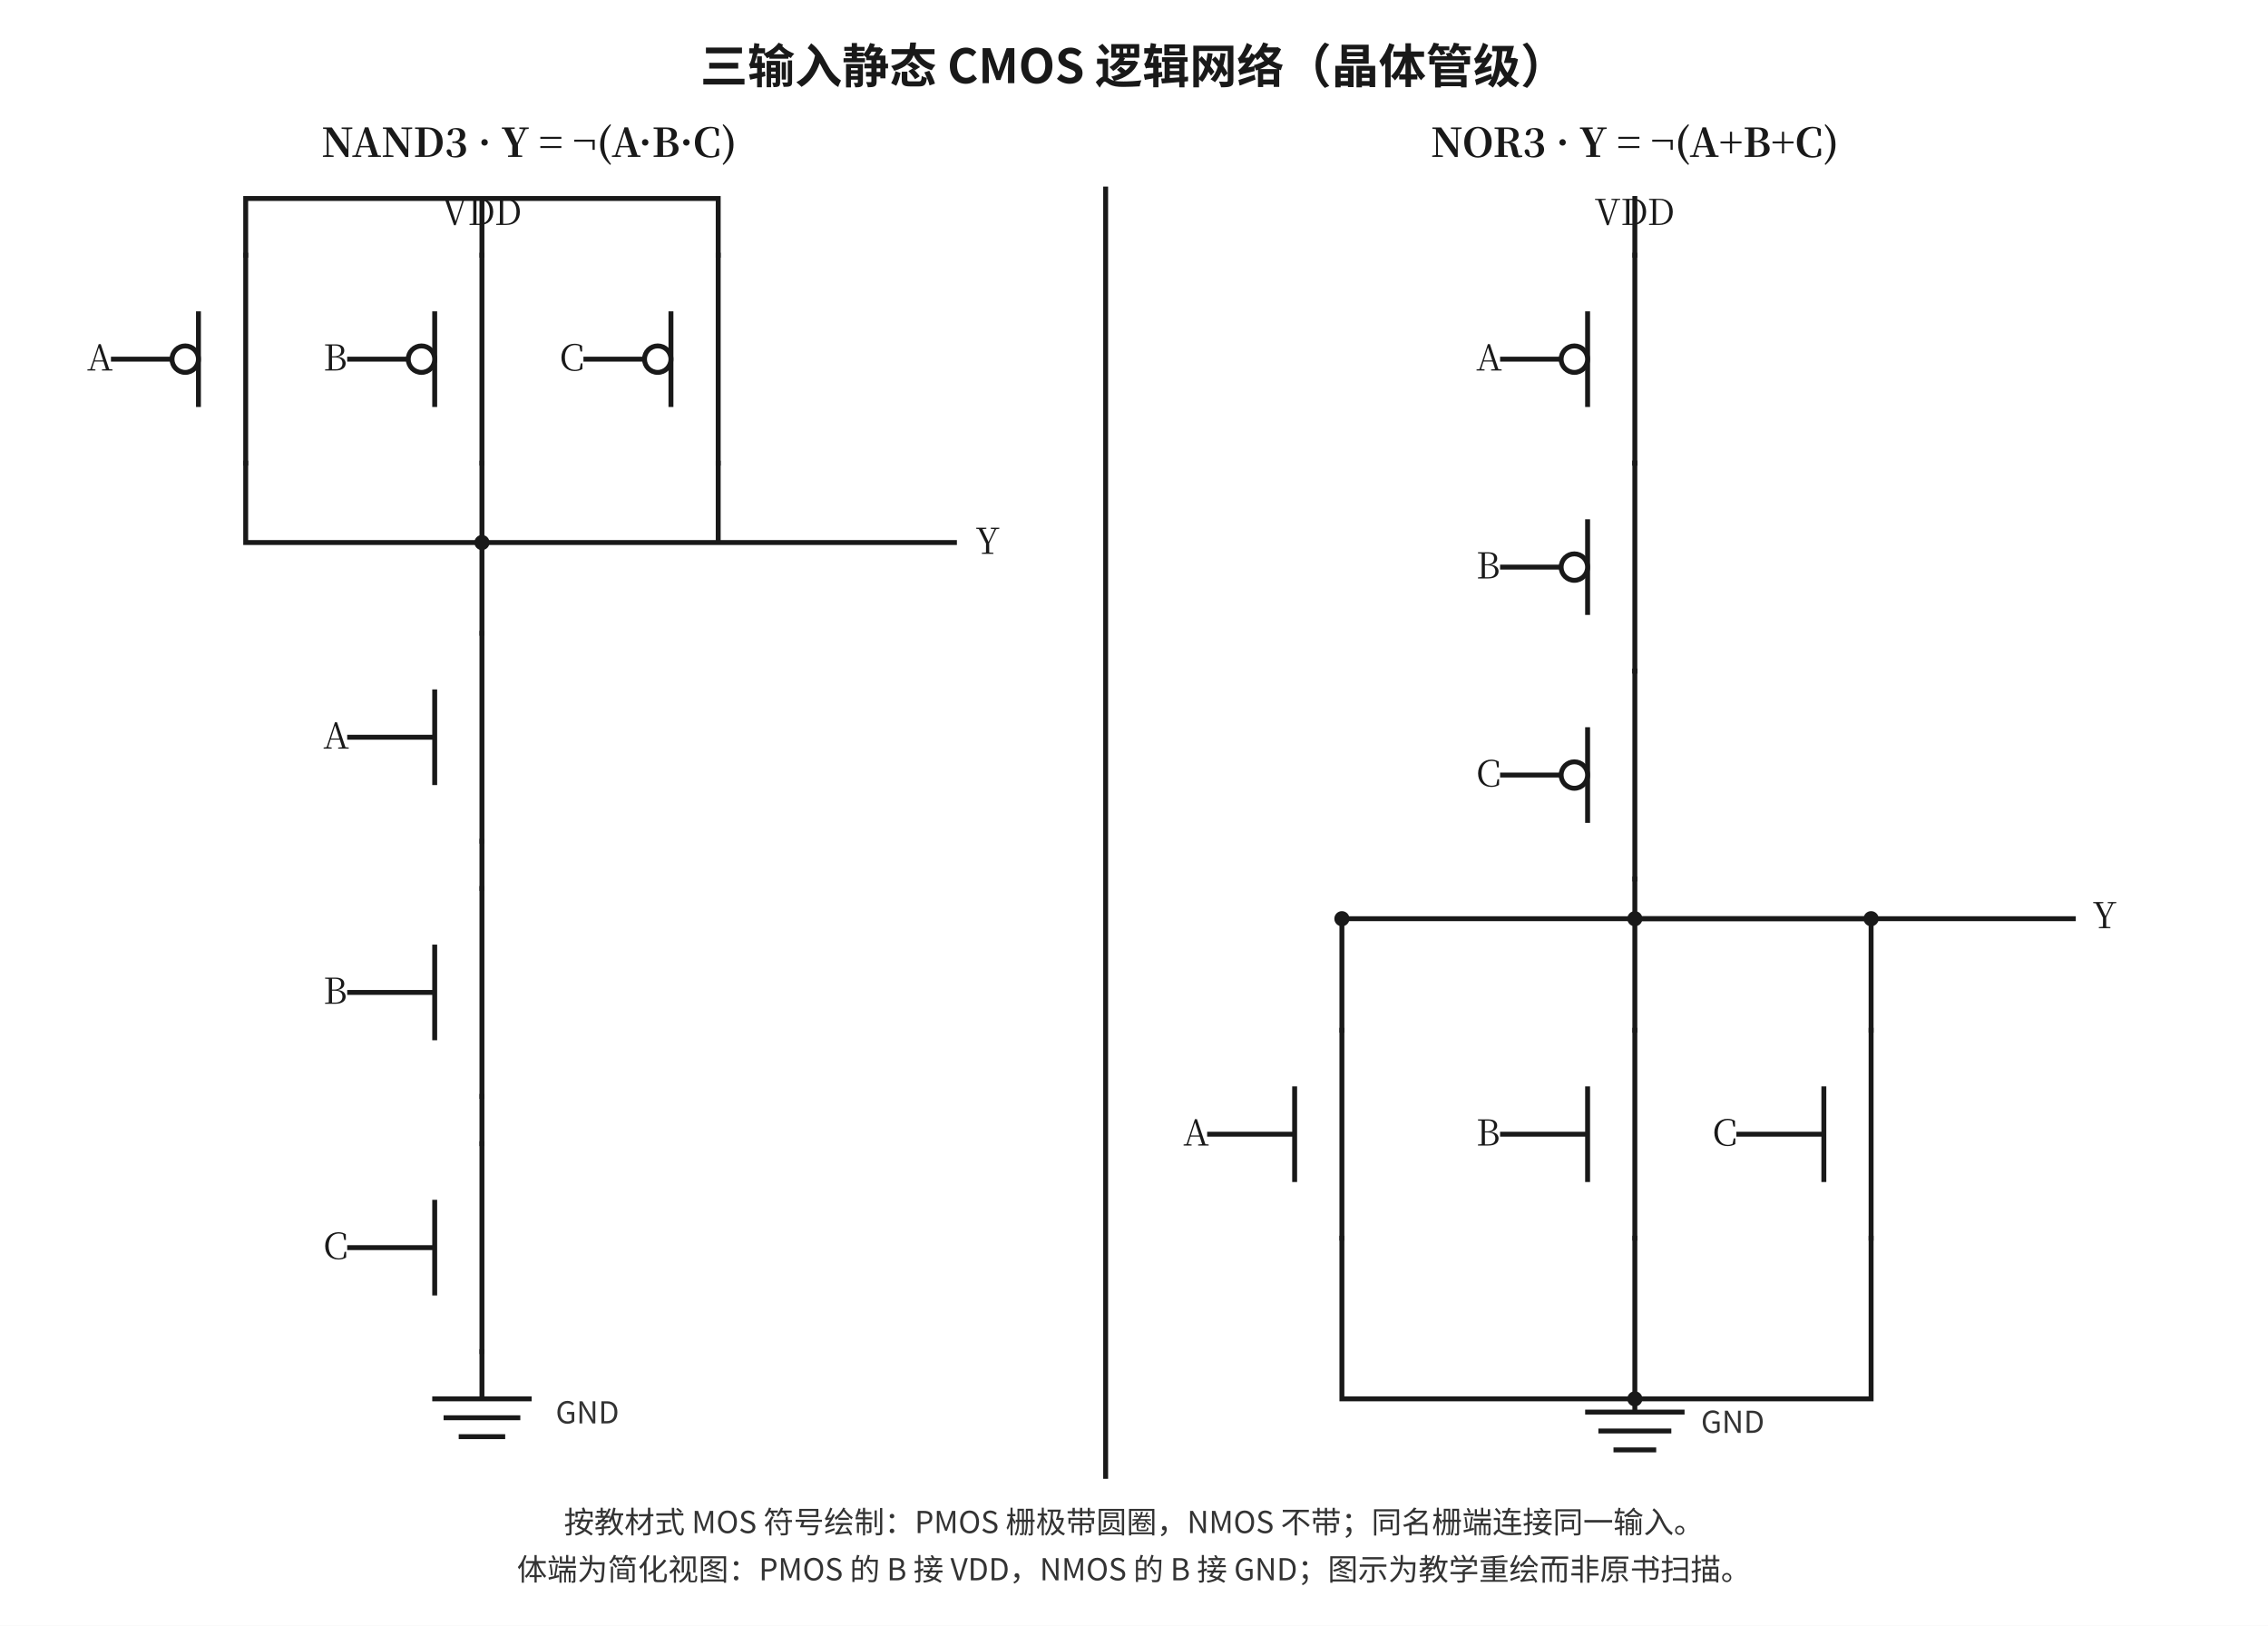
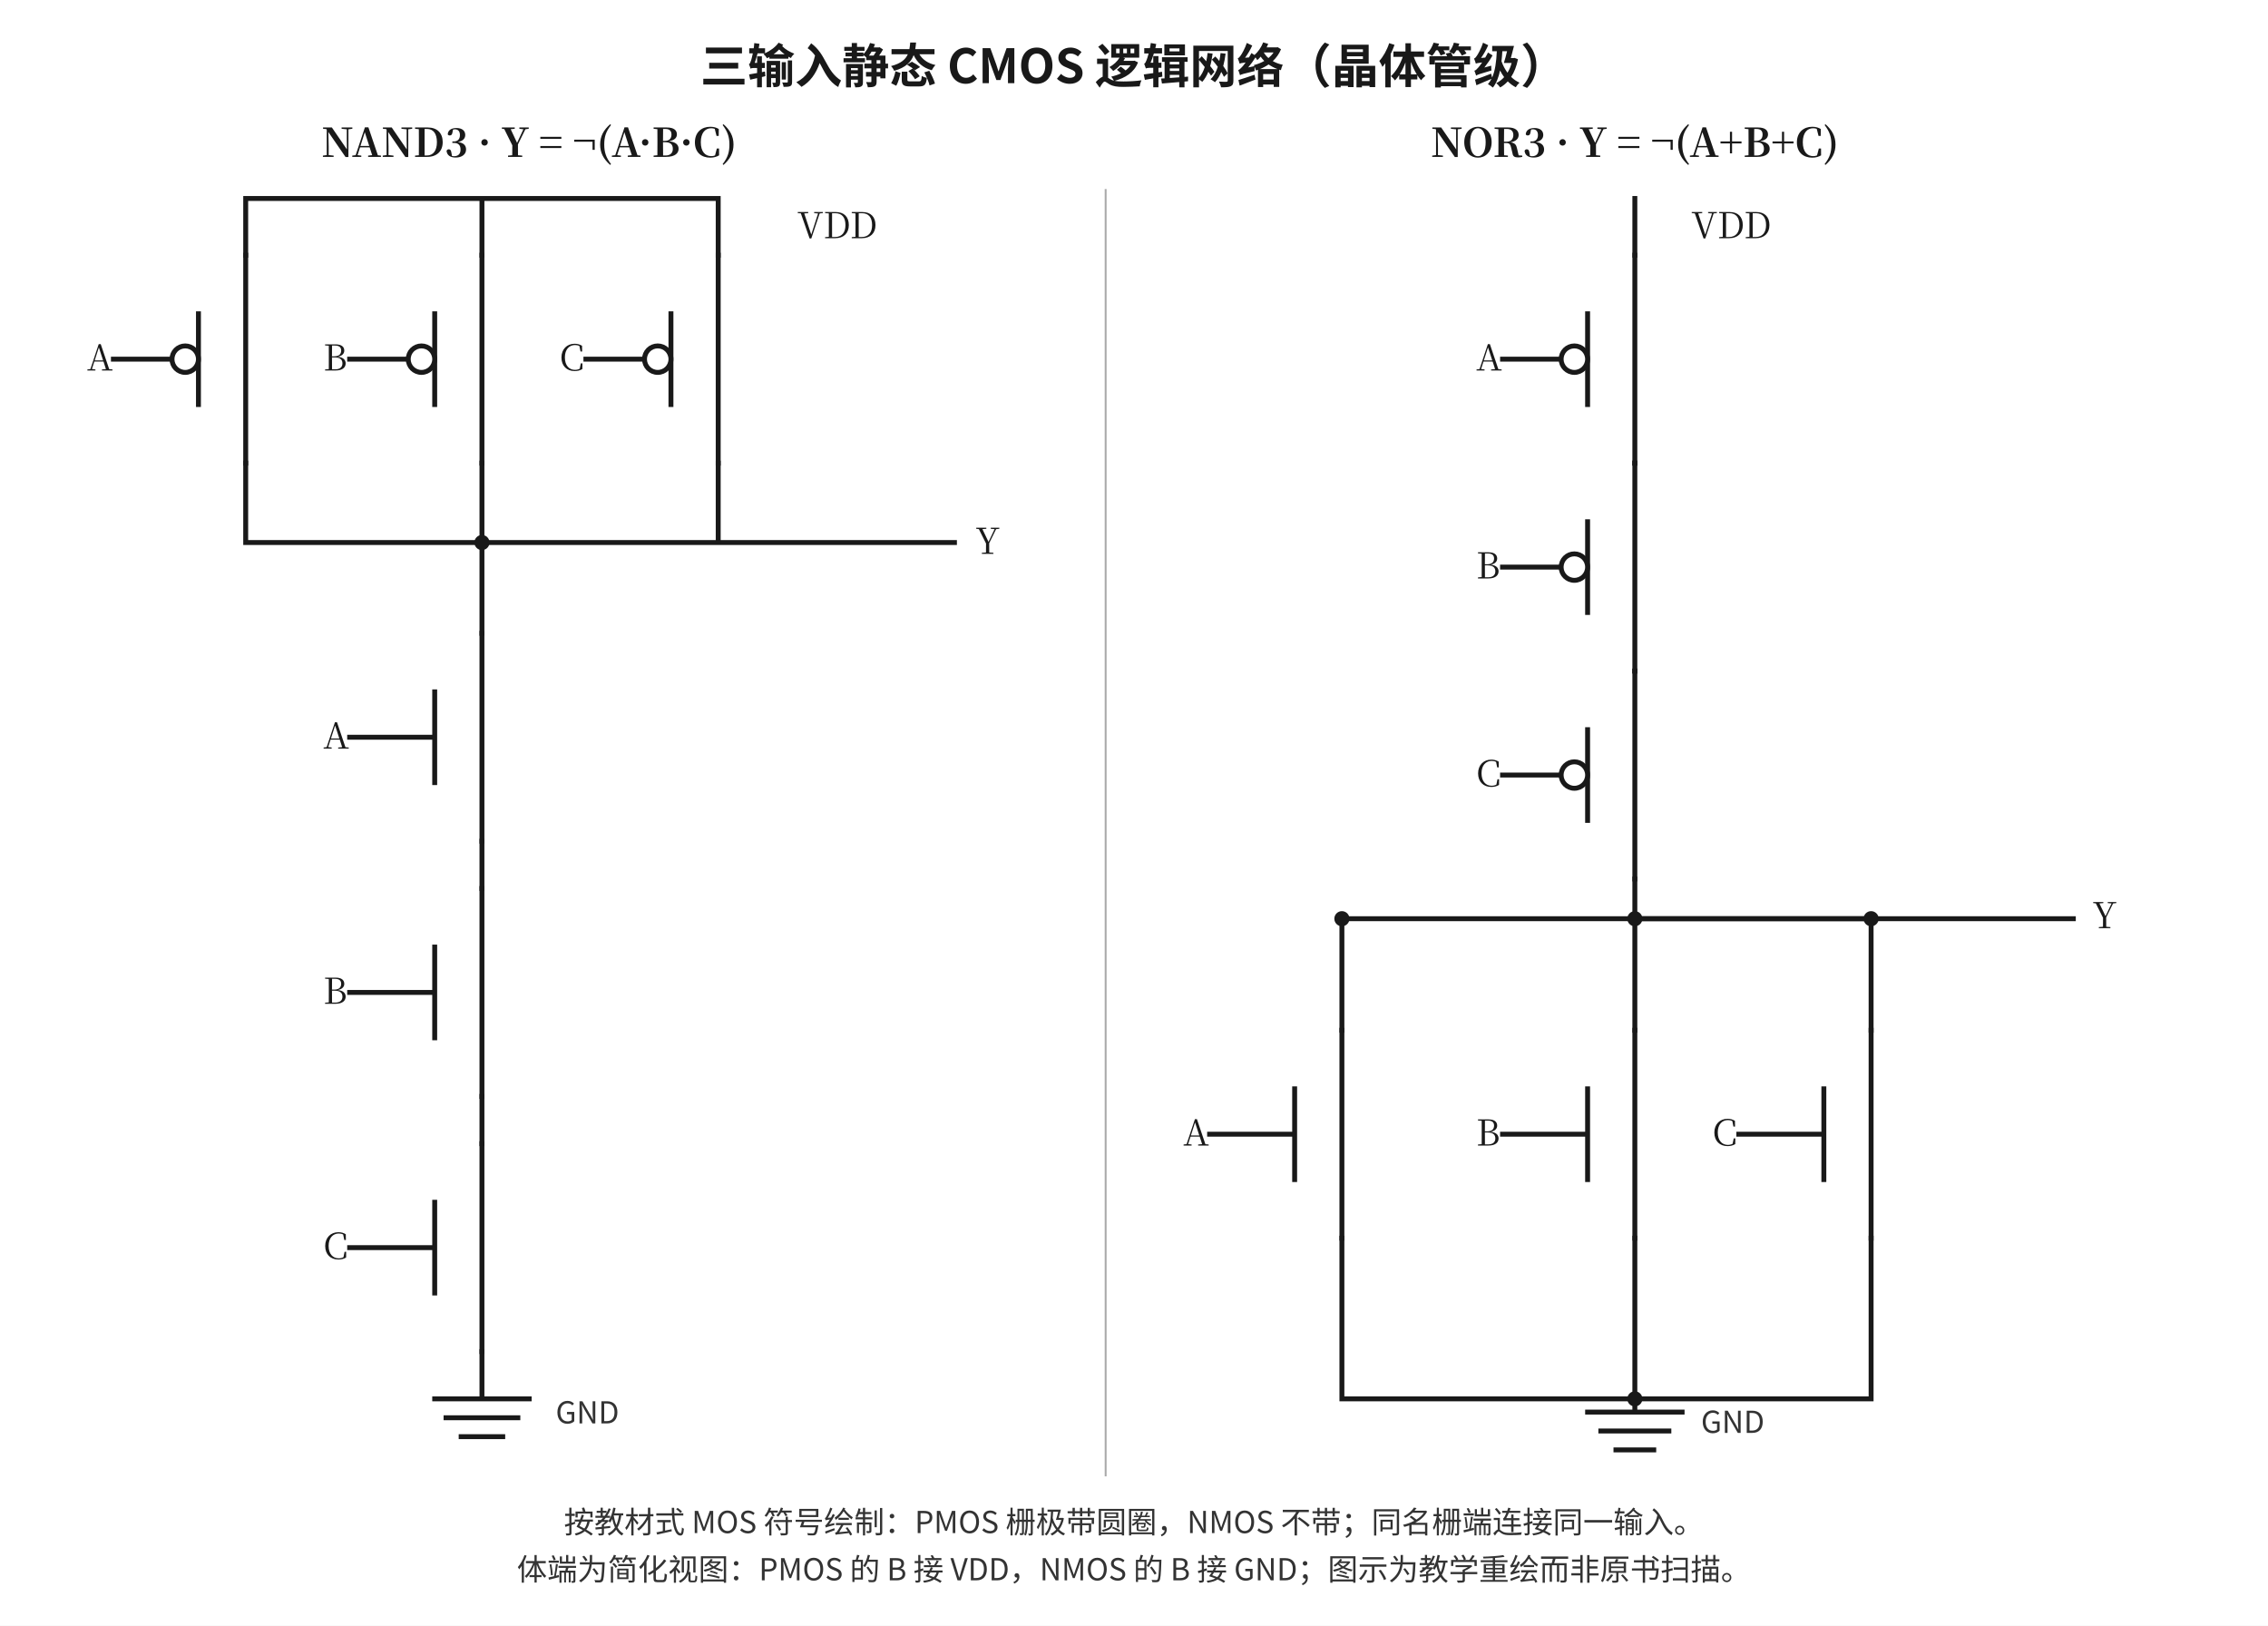
<svg xmlns="http://www.w3.org/2000/svg" xmlns:xlink="http://www.w3.org/1999/xlink" viewBox="0 0 1200 860" width="1200" height="860" role="img" aria-labelledby="title desc">
  <style>
.wire{stroke:#191919;stroke-width:2.6;stroke-linecap:square;stroke-linejoin:miter;fill:none}
.junction{fill:#191919}
.heading{font:700 25px "Noto Sans CJK SC","Microsoft YaHei",sans-serif;fill:#191919}
.subhead{font:700 21px Georgia,"Noto Serif CJK SC",serif;fill:#191919}
.pin{font:19px Georgia,"Noto Serif CJK SC",serif;fill:#191919}
- .note{font:16px "Noto Sans CJK SC","Microsoft YaHei",sans-serif;fill:#333}
+ .divider{stroke:#aaa;stroke-width:1}.note{font:16px "Noto Sans CJK SC","Microsoft YaHei",sans-serif;fill:#333}
</style>
  <rect width="1200" height="860" fill="#fff" />
  <defs>
    <g id="nmos3" class="wire">
      <path d="M0 -24 V24 M-25 -24 V24 M-70 0 H-25 M0 -55 V-24 M0 24 V55" />
    </g>
    <g id="pmos3" class="wire">
      <path d="M0 -24 V24 M-25 -24 V24 M-70 0 H-39 M0 -55 V-24 M0 24 V55" />
      <circle cx="-32" cy="0" r="7" fill="white" />
    </g>
  </defs>
  <text x="600" y="44" text-anchor="middle" class="heading">三输入静态 CMOS 逻辑网络（晶体管级）</text>
  <text x="280" y="83" text-anchor="middle" class="subhead">NAND3 · Y = ¬(A·B·C)</text>
  <text x="865" y="83" text-anchor="middle" class="subhead">NOR3 · Y = ¬(A+B+C)</text>
-   <path class="wire" d="M585 100 V781" stroke="#ccc" />
-   <text x="255" y="119" class="pin" text-anchor="middle">VDD</text>
+   <path class="divider" d="M585 100 V781" />
+   <text x="422" y="126" class="pin" text-anchor="start">VDD</text>
  <path class="wire" d="M130 135 V105 H380 V135 M255 105 V135" id="nand-vdd" data-net="VDD" />
  <g id="nand-pmos-a" data-device="pmos3" data-gate="A" data-source="VDD" data-drain="Y" data-body="VDD" data-input="A">
    <use href="#pmos3" xlink:href="#pmos3" x="130" y="190" />
  </g>
  <text x="46" y="196" class="pin">A</text>
  <g id="nand-pmos-b" data-device="pmos3" data-gate="B" data-source="VDD" data-drain="Y" data-body="VDD" data-input="B">
    <use href="#pmos3" xlink:href="#pmos3" x="255" y="190" />
  </g>
  <text x="171" y="196" class="pin">B</text>
  <g id="nand-pmos-c" data-device="pmos3" data-gate="C" data-source="VDD" data-drain="Y" data-body="VDD" data-input="C">
    <use href="#pmos3" xlink:href="#pmos3" x="380" y="190" />
  </g>
  <text x="296" y="196" class="pin">C</text>
  <path class="wire" d="M130 245 V287 H380 M255 245 V287 M380 245 V287 M255 287 H505" id="nand-output" data-net="NAND3_Y" />
  <circle class="junction" cx="255" cy="287" r="4" />
  <text x="516" y="293" class="pin">Y</text>
  <path class="wire" d="M255 287 V335" />
  <g id="nand-nmos-a" data-device="nmos3" data-gate="A" data-source="N1" data-drain="Y" data-body="GND" data-input="A">
    <use href="#nmos3" xlink:href="#nmos3" x="255" y="390" />
  </g>
  <text x="171" y="396" class="pin">A</text>
  <g id="nand-nmos-b" data-device="nmos3" data-gate="B" data-source="N2" data-drain="N1" data-body="GND" data-input="B">
    <use href="#nmos3" xlink:href="#nmos3" x="255" y="525" />
  </g>
  <text x="171" y="531" class="pin">B</text>
  <g id="nand-nmos-c" data-device="nmos3" data-gate="C" data-source="GND" data-drain="N2" data-body="GND" data-input="C">
    <use href="#nmos3" xlink:href="#nmos3" x="255" y="660" />
  </g>
  <text x="171" y="666" class="pin">C</text>
  <path class="wire" d="M255 445 V470 M255 580 V605 M255 715 V740 M230 740 H280 M236 750 H274 M244 760 H266" id="nand-gnd" data-net="GND" />
  <text x="294" y="753" class="note">GND</text>
-   <text x="865" y="119" class="pin" text-anchor="middle">VDD</text>
+   <text x="895" y="126" class="pin" text-anchor="start">VDD</text>
  <path class="wire" d="M865 105 V135" id="nor-vdd" data-net="VDD" />
  <g id="nor-pmos-a" data-device="pmos3" data-gate="A" data-source="VDD" data-drain="P1" data-body="VDD" data-input="A">
    <use href="#pmos3" xlink:href="#pmos3" x="865" y="190" />
  </g>
  <text x="781" y="196" class="pin">A</text>
  <g id="nor-pmos-b" data-device="pmos3" data-gate="B" data-source="P1" data-drain="P2" data-body="VDD" data-input="B">
    <use href="#pmos3" xlink:href="#pmos3" x="865" y="300" />
  </g>
  <text x="781" y="306" class="pin">B</text>
  <g id="nor-pmos-c" data-device="pmos3" data-gate="C" data-source="P2" data-drain="Y" data-body="VDD" data-input="C">
    <use href="#pmos3" xlink:href="#pmos3" x="865" y="410" />
  </g>
  <text x="781" y="416" class="pin">C</text>
  <path class="wire" d="M865 245 V245 M865 355 V355 M865 465 V486 H1097" id="nor-output" data-net="NOR3_Y" />
  <circle class="junction" cx="865" cy="486" r="4" />
  <text x="1107" y="491" class="pin">Y</text>
  <path class="wire" d="M710 545 V486 H990 V545 M865 486 V545" />
  <g id="nor-nmos-a" data-device="nmos3" data-gate="A" data-source="GND" data-drain="Y" data-body="GND" data-input="A">
    <use href="#nmos3" xlink:href="#nmos3" x="710" y="600" />
  </g>
  <text x="626" y="606" class="pin">A</text>
  <g id="nor-nmos-b" data-device="nmos3" data-gate="B" data-source="GND" data-drain="Y" data-body="GND" data-input="B">
    <use href="#nmos3" xlink:href="#nmos3" x="865" y="600" />
  </g>
  <text x="781" y="606" class="pin">B</text>
  <g id="nor-nmos-c" data-device="nmos3" data-gate="C" data-source="GND" data-drain="Y" data-body="GND" data-input="C">
    <use href="#nmos3" xlink:href="#nmos3" x="990" y="600" />
  </g>
  <text x="906" y="606" class="pin">C</text>
  <path class="wire" d="M710 655 V740 H990 V655 M865 655 V740 M865 740 V747 M840 747 H890 M847 757 H883 M855 767 H875" id="nor-gnd" data-net="GND" />
  <circle class="junction" cx="710" cy="486" r="4" />
  <circle class="junction" cx="990" cy="486" r="4" />
  <circle class="junction" cx="865" cy="740" r="4" />
  <text x="900" y="758" class="note">GND</text>
  <text x="600" y="811" text-anchor="middle" class="note">按教材式 MOS 符号绘制：PMOS 栅极带圆圈，NMOS 不带；同名栅端连接同一输入。</text>
  <text x="600" y="836" text-anchor="middle" class="note">体端为简化视图：PMOS 的 B 接 VDD，NMOS 的 B 接 GND；图示为教学重绘而非原书扫描。</text>
</svg>
